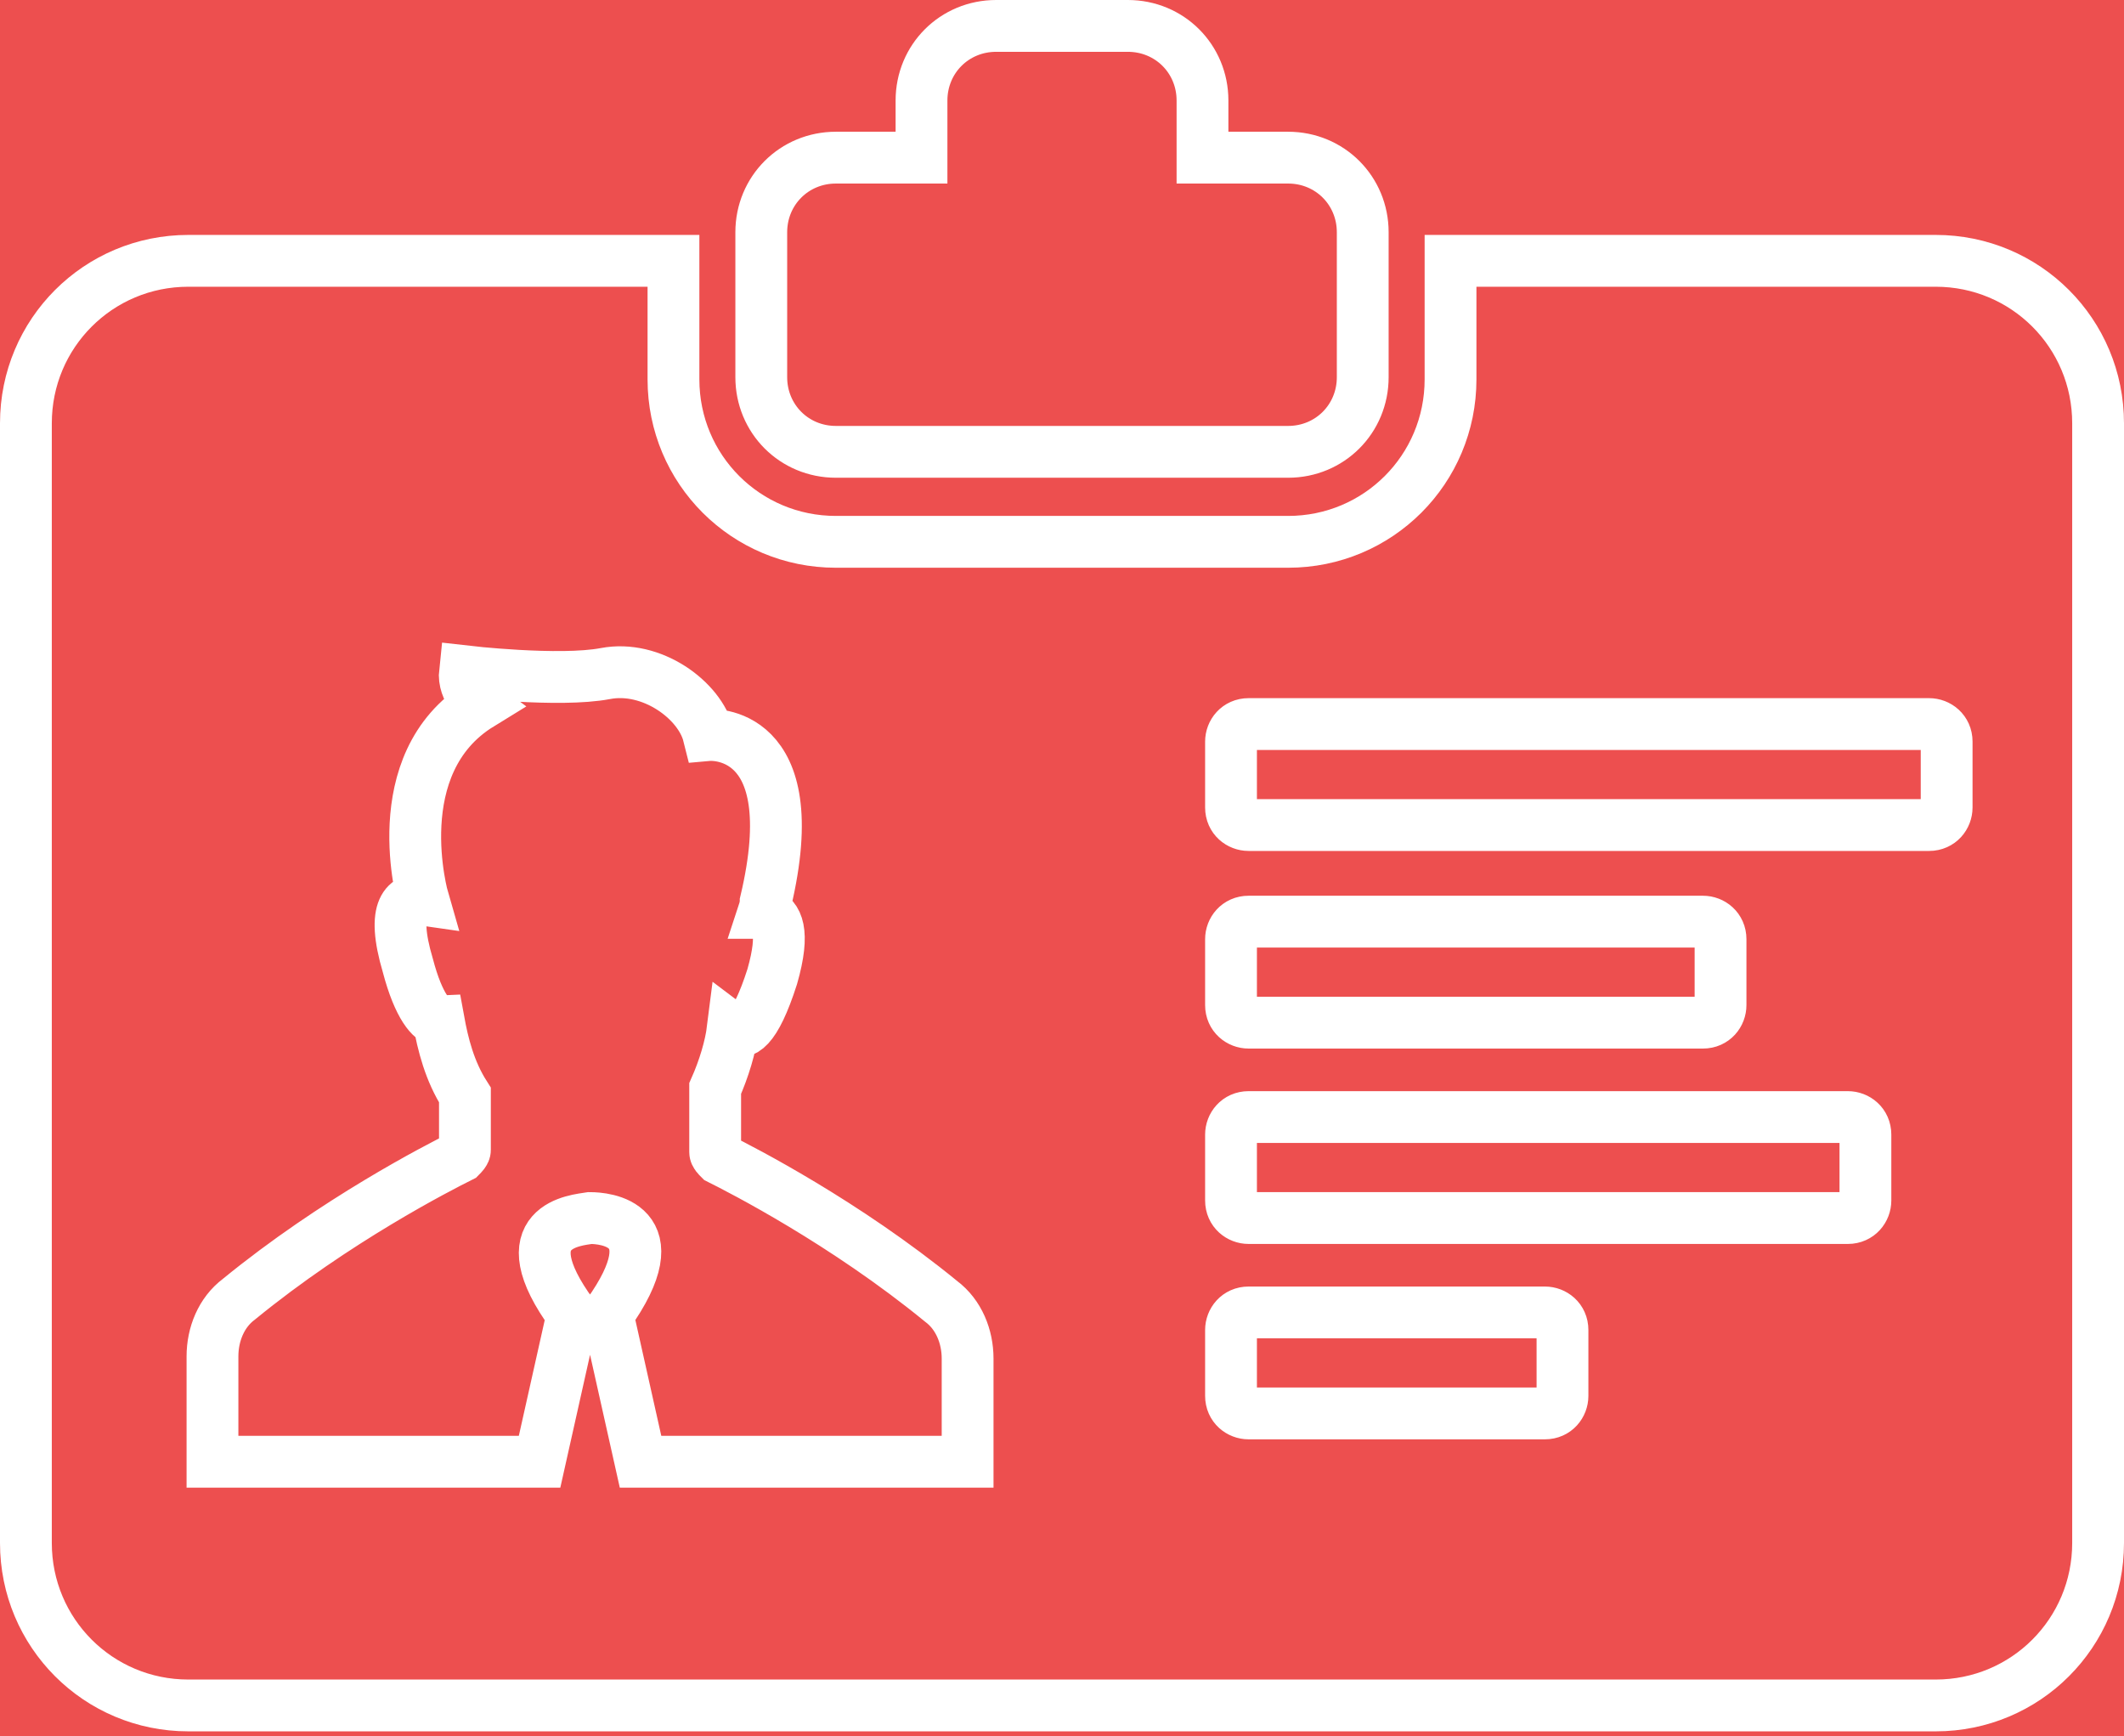
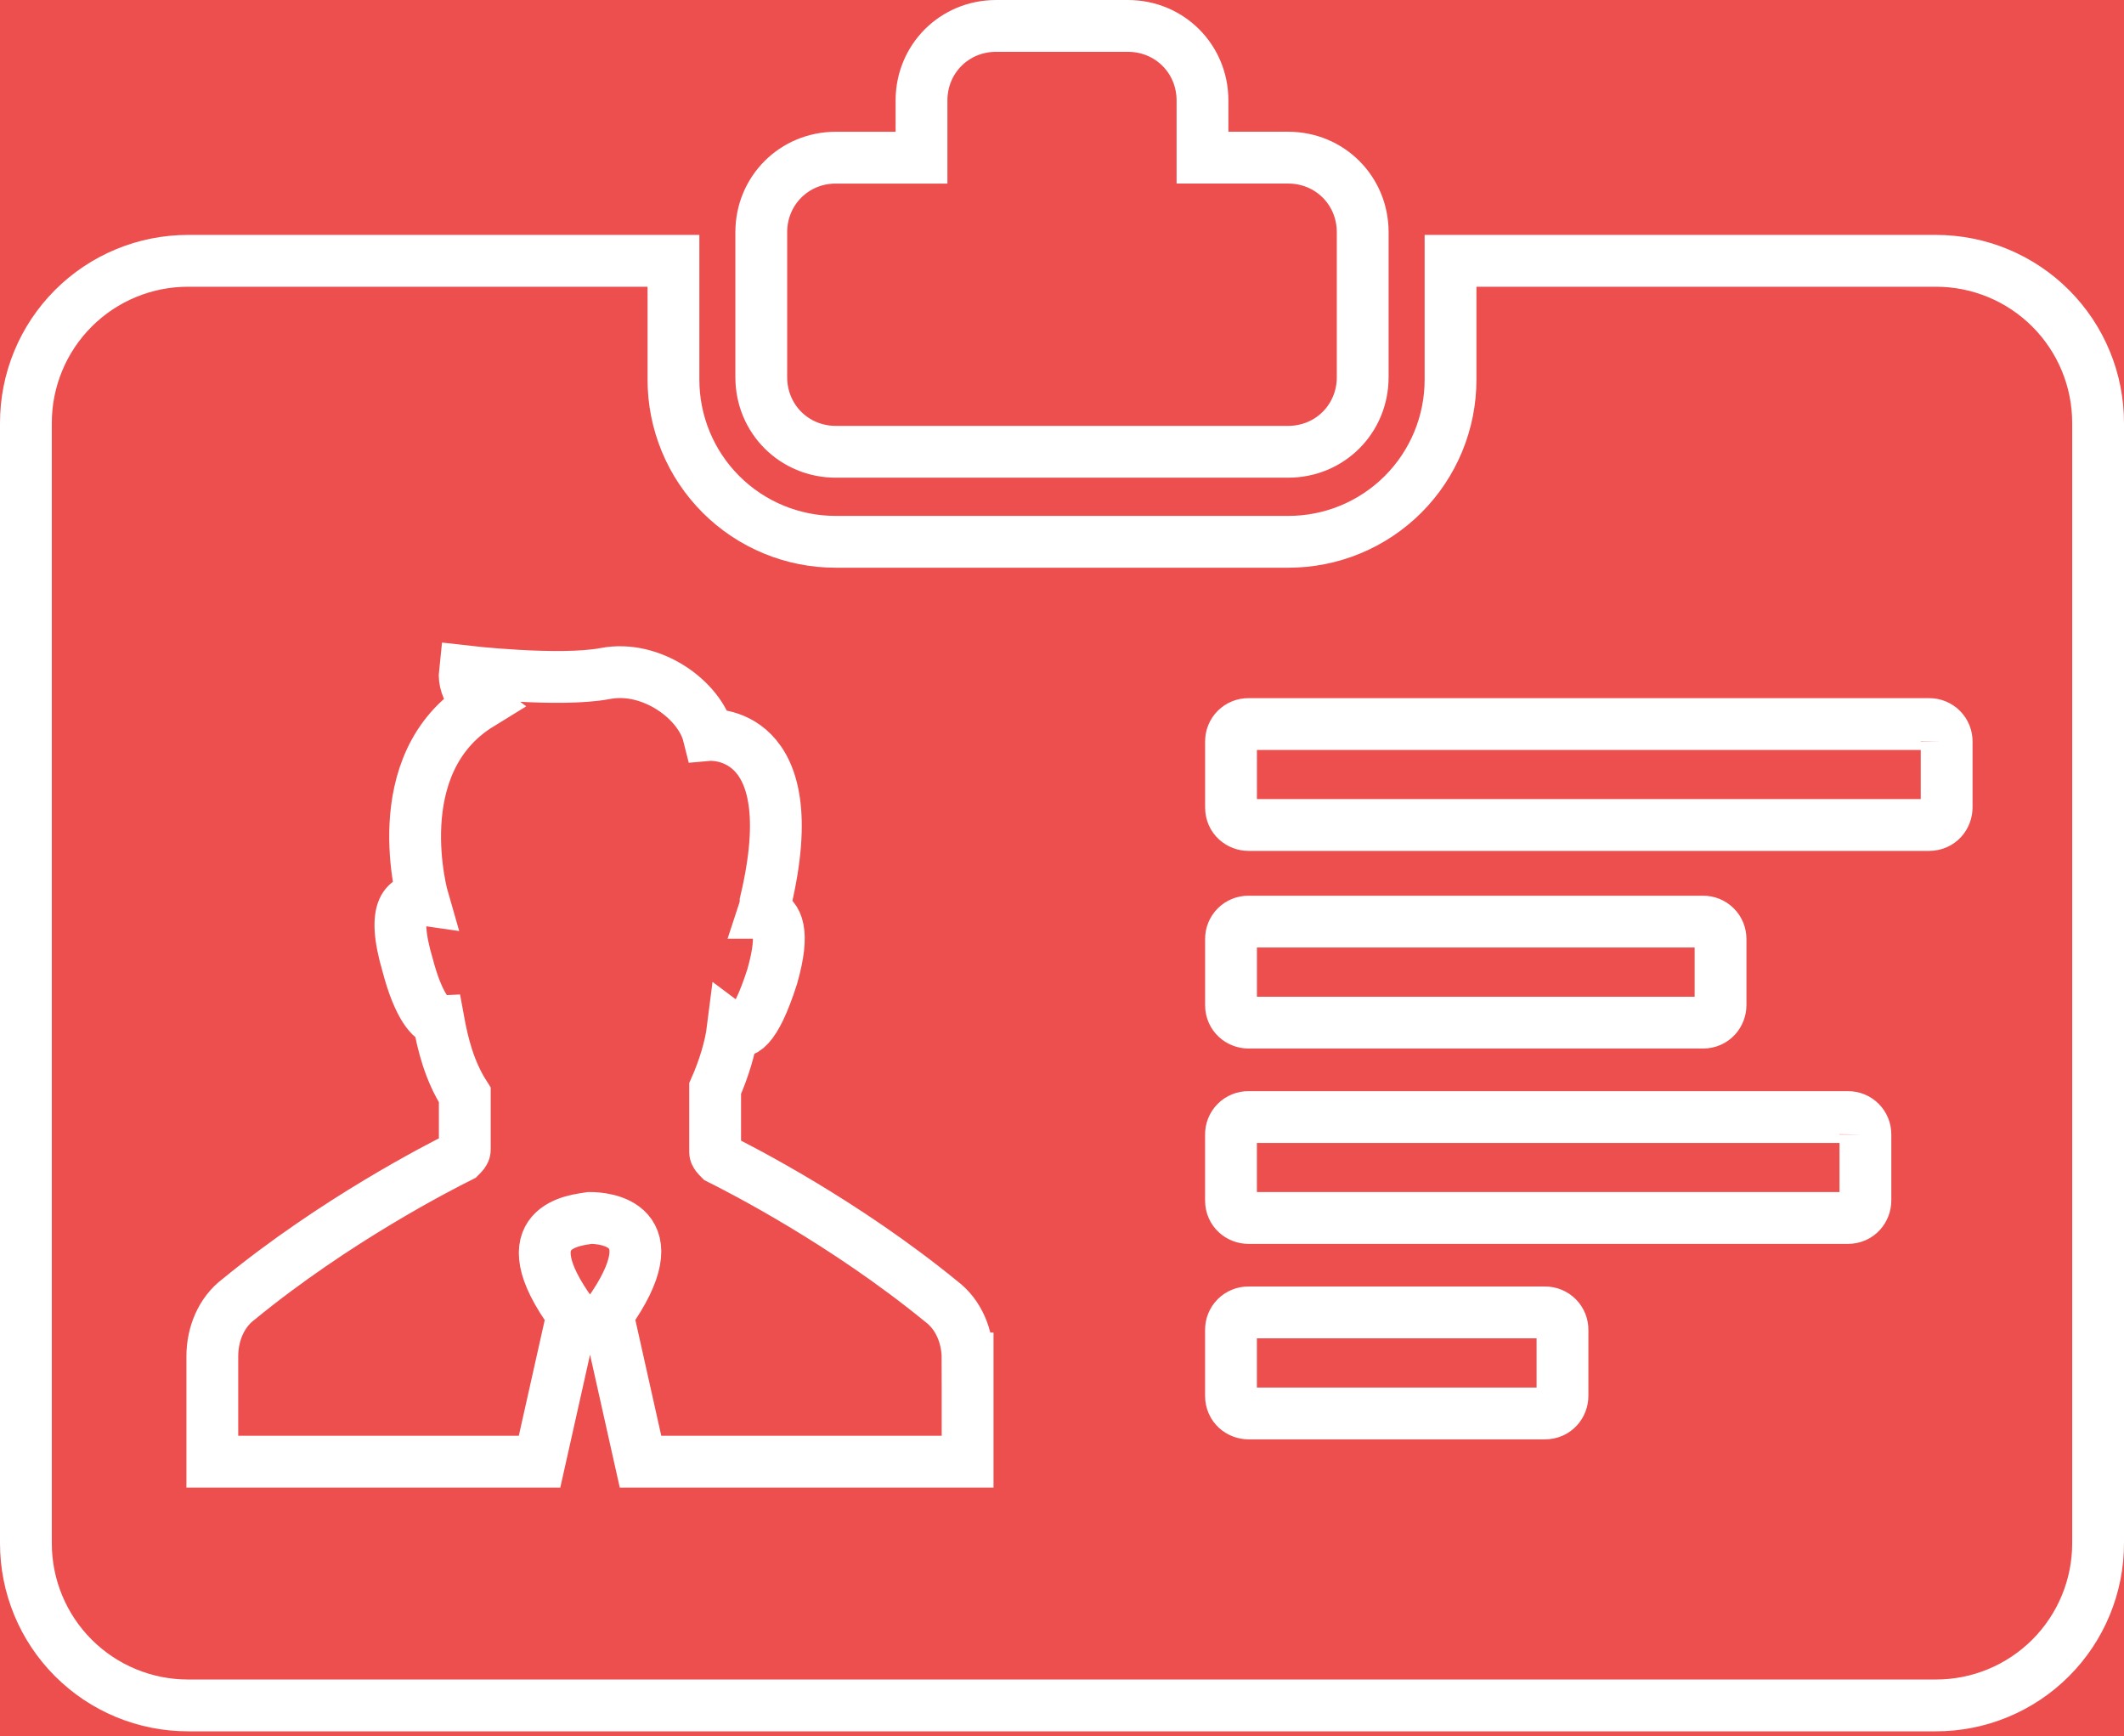
- <svg xmlns="http://www.w3.org/2000/svg" xmlns:xlink="http://www.w3.org/1999/xlink" width="82px" height="67px" viewBox="0 0 82 67" version="1.1">
+ <svg xmlns="http://www.w3.org/2000/svg" xmlns:xlink="http://www.w3.org/1999/xlink" width="82" height="67" viewBox="0 0 82 67">
  <defs>
-     <rect id="path-1" x="0" y="0" width="1440" height="1240" />
+     <path id="a" d="M0 0h1440v1240H0z" />
  </defs>
-   <g id="Page-1" stroke="none" stroke-width="1" fill="none" fill-rule="evenodd">
-     <g id="1-1-1-Homepage" transform="translate(-679, -1111)">
-       <g id="HOW-IT-WORKS" transform="translate(0, 800)">
-         <g id="IMG">
-           <mask id="mask-2" fill="white">
-             <use xlink:href="#path-1" />
-           </mask>
-           <use id="Mask" fill="#ED4F4F" xlink:href="#path-1" />
-         </g>
-         <g id="02" transform="translate(540, 286)" stroke="#FFFFFF" stroke-width="2">
-           <path d="M168.39,33.966 C168.39,32.356 169.661,31.085 171.271,31.085 L174.576,31.085 L174.576,28.881 C174.576,27.271 175.847,26 177.458,26 L182.542,26 C184.153,26 185.424,27.271 185.424,28.881 L185.424,31.085 L188.729,31.085 C190.339,31.085 191.61,32.356 191.61,33.966 L191.61,39.559 C191.61,41.169 190.339,42.441 188.729,42.441 L171.271,42.441 C169.661,42.441 168.39,41.169 168.39,39.559 L168.39,33.966 Z M220,41.339 L220,84.559 C220,88.034 217.203,90.831 213.729,90.831 L146.271,90.831 C142.797,90.831 140,88.034 140,84.559 L140,41.339 C140,37.864 142.797,35.068 146.271,35.068 L165,35.068 L165,39.644 C165,43.119 167.797,45.915 171.271,45.915 L188.729,45.915 C192.203,45.915 195,43.119 195,39.644 L195,35.068 L213.729,35.068 C217.203,35.068 220,37.864 220,41.339 L220,41.339 Z M186.525,63.797 C186.525,64.22 186.864,64.475 187.203,64.475 L204.746,64.475 C205.169,64.475 205.424,64.136 205.424,63.797 L205.424,61.254 C205.424,60.831 205.085,60.576 204.746,60.576 L187.203,60.576 C186.78,60.576 186.525,60.915 186.525,61.254 L186.525,63.797 L186.525,63.797 Z M176.356,77.441 C176.356,76.593 176.017,75.746 175.339,75.237 C171.61,72.186 167.627,70.153 166.78,69.729 C166.695,69.644 166.61,69.559 166.61,69.475 L166.61,67.017 C166.949,66.254 167.203,65.407 167.288,64.729 C167.627,64.983 168.136,64.814 168.814,62.695 C169.322,60.915 168.983,60.407 168.559,60.237 L168.475,60.237 C168.559,59.983 168.559,59.814 168.559,59.814 C170.169,53.034 166.356,53.373 166.356,53.373 C166.017,52.017 164.153,50.661 162.373,51 C160.593,51.339 156.949,50.915 156.949,50.915 C156.864,51.678 157.542,52.186 157.542,52.186 C153.814,54.475 155.339,59.729 155.339,59.729 C154.746,59.644 154.068,59.983 154.746,62.271 C155.169,63.881 155.678,64.39 155.932,64.39 C156.102,65.322 156.356,66.339 156.949,67.271 L156.949,69.39 C156.949,69.475 156.864,69.559 156.78,69.644 C155.932,70.068 151.949,72.102 148.22,75.153 C147.542,75.661 147.203,76.508 147.203,77.356 L147.203,81.424 L159.831,81.424 L161.102,75.746 C158.559,72.271 161.271,72.102 161.78,72.017 L161.78,72.017 L161.78,72.017 C162.288,72.017 165,72.186 162.458,75.746 L163.729,81.424 L176.356,81.424 L176.356,77.441 L176.356,77.441 Z M199.322,76.339 C199.322,75.915 198.983,75.661 198.644,75.661 L187.203,75.661 C186.78,75.661 186.525,76 186.525,76.339 L186.525,78.881 C186.525,79.305 186.864,79.559 187.203,79.559 L198.644,79.559 C199.068,79.559 199.322,79.22 199.322,78.881 L199.322,76.339 L199.322,76.339 Z M211.017,68.797 C211.017,68.373 210.678,68.119 210.339,68.119 L187.203,68.119 C186.78,68.119 186.525,68.458 186.525,68.797 L186.525,71.339 C186.525,71.763 186.864,72.017 187.203,72.017 L210.339,72.017 C210.763,72.017 211.017,71.678 211.017,71.339 L211.017,68.797 L211.017,68.797 Z M214.153,53.627 C214.153,53.203 213.814,52.949 213.475,52.949 L187.203,52.949 C186.78,52.949 186.525,53.288 186.525,53.627 L186.525,56.169 C186.525,56.593 186.864,56.847 187.203,56.847 L213.475,56.847 C213.898,56.847 214.153,56.508 214.153,56.169 L214.153,53.627 L214.153,53.627 Z" id="ico-id" />
-         </g>
-       </g>
-     </g>
-     <g id="Moviepitch---Website" transform="translate(-929, -2607)" />
+   <g fill="none" fill-rule="evenodd">
+     <use fill="#ED4F4F" xlink:href="#a" transform="translate(-679 -311)" />
+     <path d="M29.39 8.966c0-1.61 1.27-2.88 2.88-2.88h3.306V3.88c0-1.61 1.27-2.88 2.882-2.88h5.084c1.61 0 2.882 1.27 2.882 2.88v2.205h3.305c1.61 0 2.88 1.27 2.88 2.88v5.594c0 1.61-1.27 2.88-2.88 2.88H32.27c-1.61 0-2.88-1.27-2.88-2.88V8.965zM81 16.34v43.22a6.257 6.257 0 0 1-6.27 6.27H7.27A6.257 6.257 0 0 1 1 59.56V16.34a6.257 6.257 0 0 1 6.27-6.272H26v4.576a6.257 6.257 0 0 0 6.27 6.27h17.46a6.257 6.257 0 0 0 6.27-6.27v-4.576h18.73a6.257 6.257 0 0 1 6.27 6.27zM47.525 38.796c0 .423.34.678.678.678h17.543c.423 0 .678-.34.678-.678v-2.543a.668.668 0 0 0-.678-.678H48.203a.668.668 0 0 0-.678.678v2.543zM37.355 52.44c0-.847-.338-1.694-1.016-2.203-3.73-3.05-7.713-5.084-8.56-5.508-.085-.086-.17-.17-.17-.255v-2.458c.34-.763.593-1.61.678-2.288.34.253.848.084 1.526-2.035.508-1.78.17-2.288-.255-2.458h-.085c.084-.254.084-.423.084-.423 1.61-6.78-2.204-6.44-2.204-6.44-.34-1.357-2.203-2.713-3.983-2.374-1.78.34-5.424-.085-5.424-.085-.086.763.592 1.27.592 1.27-3.728 2.29-2.203 7.544-2.203 7.544-.594-.086-1.272.253-.594 2.54.423 1.61.932 2.12 1.186 2.12.17.932.424 1.95 1.017 2.88v2.12c0 .085-.086.17-.17.254-.848.424-4.83 2.458-8.56 5.51-.678.507-1.017 1.354-1.017 2.202v4.068H20.83l1.272-5.678c-2.543-3.475.17-3.644.678-3.73.508 0 3.22.17.678 3.73l1.27 5.678h12.628V52.44zm22.967-1.1a.668.668 0 0 0-.678-.68h-11.44a.668.668 0 0 0-.68.68v2.54c0 .425.34.68.68.68h11.44c.424 0 .678-.34.678-.68v-2.54zm11.695-7.543a.668.668 0 0 0-.678-.678H48.202a.668.668 0 0 0-.678.677v2.542c0 .423.34.677.678.677H71.34c.423 0 .677-.34.677-.678v-2.543zm3.136-15.17a.668.668 0 0 0-.678-.678H48.203a.668.668 0 0 0-.678.677v2.542c0 .423.34.677.678.677h26.272c.423 0 .678-.34.678-.678v-2.543z" stroke="#FFF" stroke-width="2" />
  </g>
</svg>
